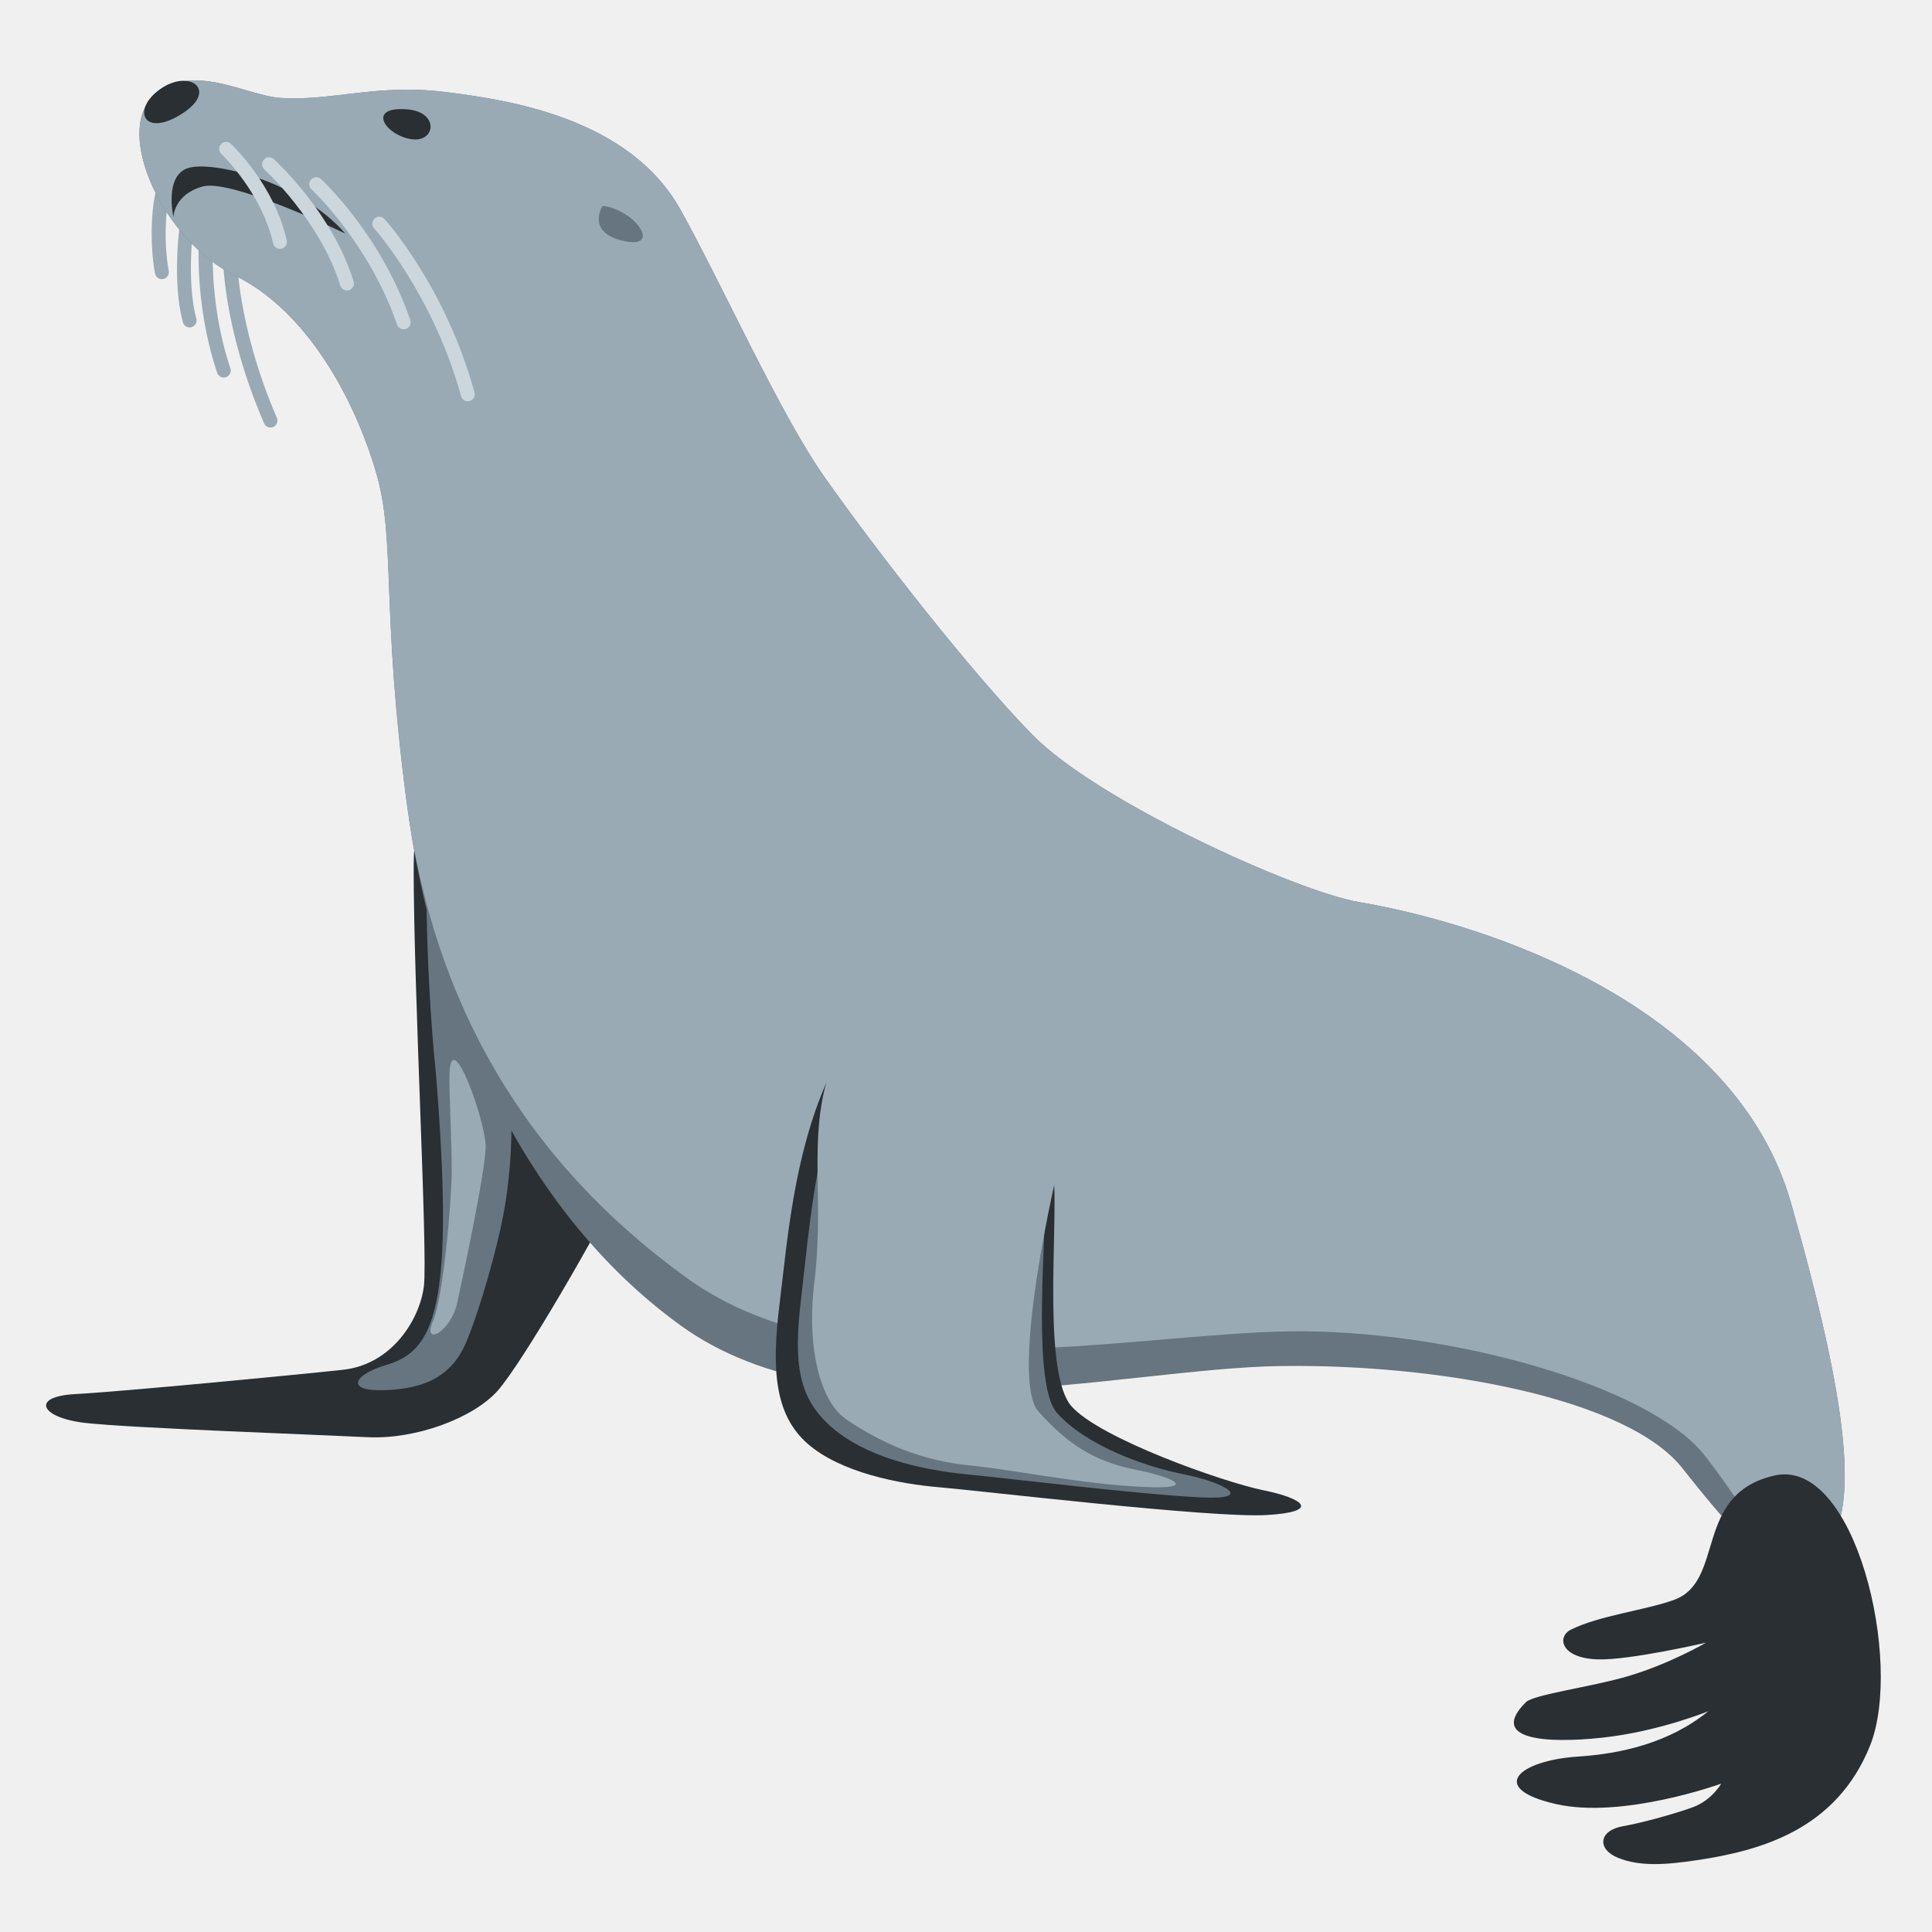
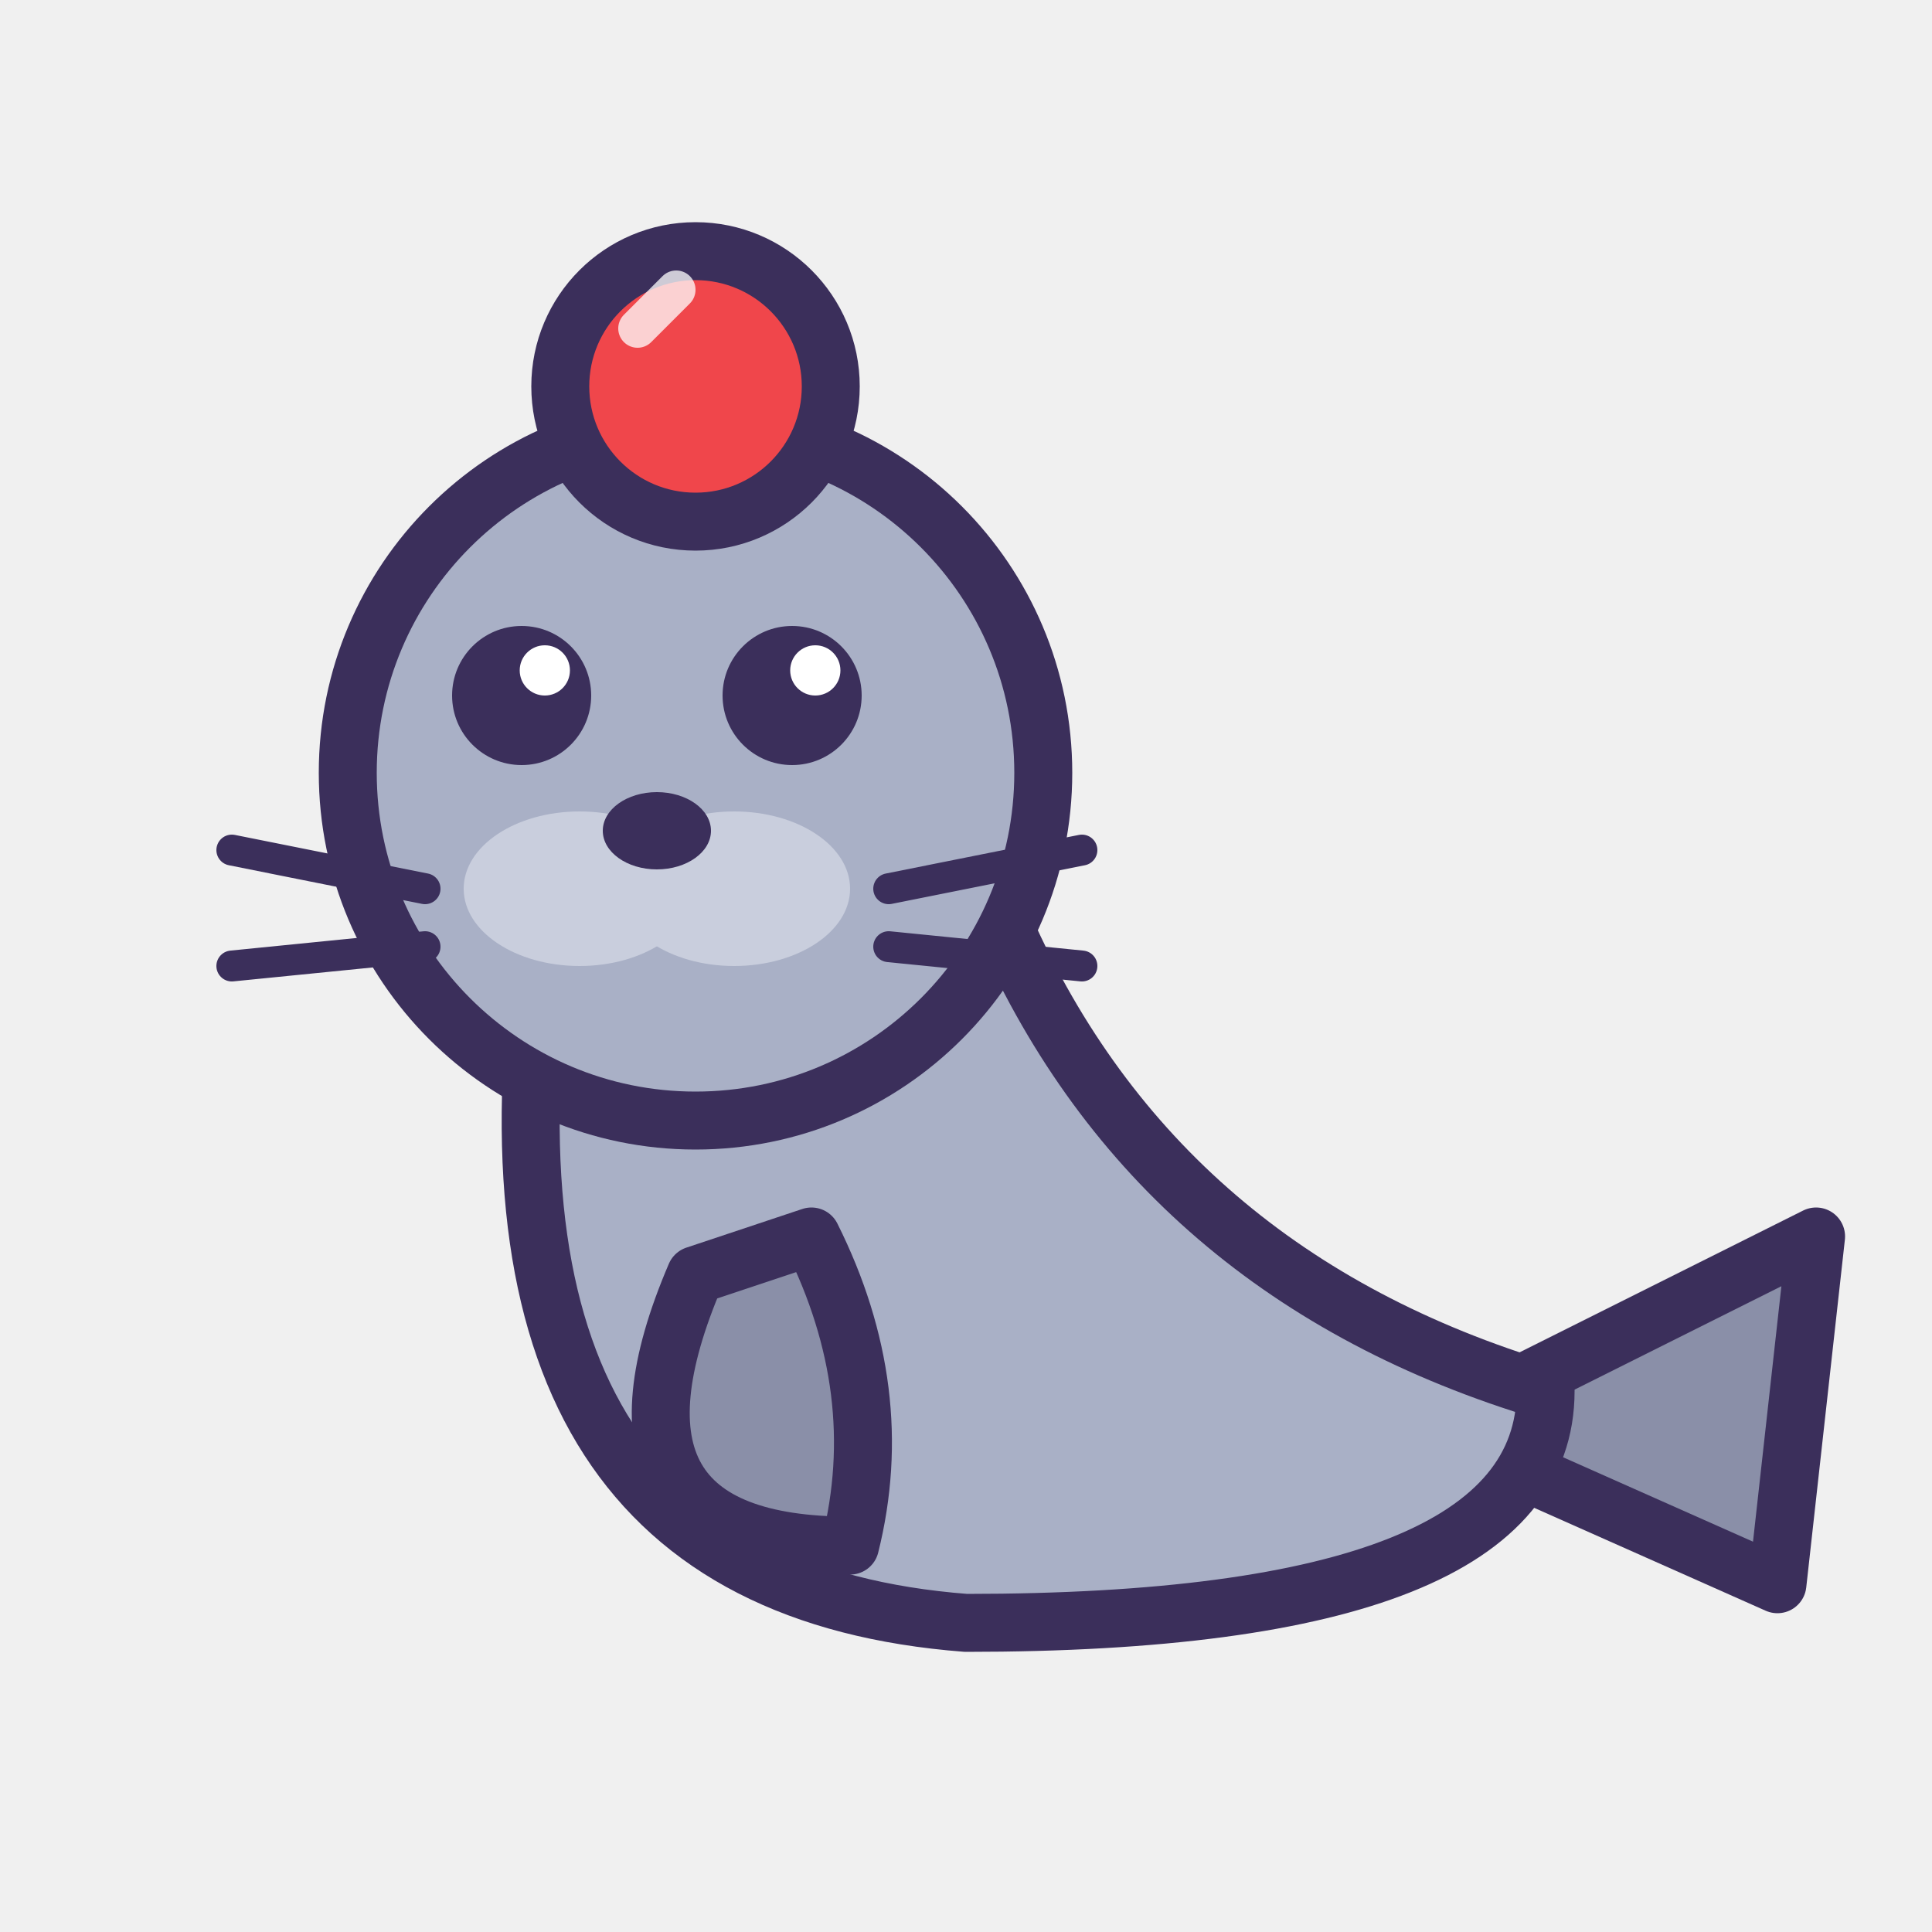
- <svg xmlns="http://www.w3.org/2000/svg" viewBox="0 0 36 36" preserveAspectRatio="xMidYMid meet">
-   <g fill="#99AAB5">
-     <path d="M3.016 5.201c-.062 0-.116-.043-.128-.105-.105-.555-.092-1.586.168-1.875.047-.053.129-.058.184-.01.053.048.058.13.01.184-.159.176-.216 1.072-.106 1.652.013.071-.033.139-.104.152-.008.002-.016.002-.024.002zm.517.9c-.057 0-.109-.038-.125-.096-.203-.74-.075-1.858-.008-2.097.019-.068.093-.107.16-.09.069.019.109.091.09.16-.069.246-.172 1.299.008 1.959.019.069-.022.141-.091.16-.011.003-.023.004-.034.004z" />
-     <path d="M4.17 7.035c-.054 0-.105-.035-.123-.089-.45-1.338-.336-2.578-.331-2.63.007-.07.066-.121.142-.116.071.007.124.07.117.142-.001.012-.113 1.238.318 2.521.023.068-.014.142-.082.165-.013.005-.027.007-.041.007zm.87.931c-.05 0-.098-.029-.12-.079-.779-1.808-.767-3.11-.766-3.164.001-.071.059-.128.13-.128h.002c.072.001.129.06.128.132 0 .013-.011 1.305.745 3.059.028.066-.002.142-.068.171-.017.006-.034.009-.051.009z" />
-   </g>
-   <path fill="#292F33" d="M7.708 16.15c-.002 2.273.264 7.198.191 7.812-.074.614-.588 1.462-1.51 1.562s-4.156.409-4.99.453-.651.443.198.538 4.364.221 5.254.265 1.967-.352 2.424-.868 1.872-2.953 2.367-3.985-.37-4.296-1.56-5.379-2.372-2.543-2.374-.398z" />
-   <path fill="#66757F" d="M8.11 19.867c-.153-1.414-.339-5.618.171-4.463s1.666 4.203 1.097 7.238c-.115.613-.422 1.719-.684 2.352-.262.633-.751.882-1.518.91s-.575-.294.012-.467.967-.54 1.052-2.122c.07-1.295-.13-3.448-.13-3.448z" />
-   <path fill="#99AAB5" d="M8.375 20.025c-.008.362.047 1.3.042 1.829s-.154 2.317-.353 2.773c-.199.457.334.213.458-.36.125-.573.516-2.418.528-2.885.012-.468-.654-2.323-.675-1.357z" />
-   <path fill="#66757F" d="M2.85 1.802c.708-.674 1.726-.02 2.38.023.939.062 1.79-.263 3.018-.116s3.479.487 4.434 2.202c.787 1.415 1.852 3.802 2.682 4.979 1.019 1.445 2.753 3.657 3.875 4.803 1.206 1.232 4.908 2.917 6.094 3.118 2.351.399 6.989 1.903 8.042 5.612s1.328 5.824.563 6.513c-.765.689-1.571-.297-2.595-1.585-1.025-1.288-4.498-1.939-7.478-1.897s-8.146 1.437-11.177-.752c-3.034-2.19-4.614-6.029-5.104-9.706s-.205-4.92-.574-6.185C6.6 7.406 5.704 5.782 4.375 5.133S2.131 2.486 2.85 1.802z" />
-   <path fill="#99AAB5" d="M2.85 1.802c.708-.674 1.726-.02 2.38.023.939.062 1.79-.263 3.018-.116s3.479.487 4.434 2.202c.787 1.415 1.852 3.802 2.682 4.979 1.019 1.445 2.753 3.657 3.875 4.803 1.206 1.232 4.908 2.917 6.094 3.118 2.351.399 6.989 1.903 8.042 5.612s1.328 5.824.563 6.513c-.765.689-1.158-.539-2.183-1.827-1.025-1.288-4.751-2.343-7.73-2.301s-8.188 1.199-11.22-.989c-3.034-2.19-4.73-5.144-5.22-8.821s-.205-4.92-.574-6.185c-.41-1.405-1.306-3.029-2.635-3.678S2.131 2.486 2.85 1.802z" />
-   <path fill="#292F33" d="M15.746 19.496c-.933 1.551-1.064 3.557-1.218 4.784s-.098 2.076.517 2.618 1.714.754 2.466.816c.752.063 5.063.575 6.082.517s.714-.306-.047-.461-3.053-.967-3.58-1.566-.27-3.185-.324-4.158-.696-3.519-1.228-4.163c-.532-.643-1.951.422-2.668 1.613z" />
-   <path fill="#66757F" d="M16.148 19.095c-.924 1.556-1.073 3.877-1.221 5.105-.147 1.228-.048 1.855.569 2.394s1.608.79 2.519.878c.751.073 3.179.372 4.367.43 1.02.05.436-.28-.326-.431-.762-.151-1.831-.548-2.361-1.144-.53-.595-.134-3.979-.193-4.952s-.473-3.228-1.008-3.869-1.636.394-2.346 1.589z" />
-   <path fill="#99AAB5" d="M15.817 19.193c-.924 1.556-.411 2.811-.643 4.7-.15 1.228.116 2.225.586 2.548.676.464 1.421.779 2.331.867.751.073 2.026.341 3.213.399 1.02.05.603-.174-.159-.325-.762-.151-1.264-.485-1.795-1.081s.263-4.248.528-5.185c.562-1.988-.677-3.392-1.212-4.034s-2.139.916-2.849 2.111z" />
-   <path fill="#292F33" d="M2.932 1.7c.567-.453 1.162-.032.464.416s-.936-.038-.464-.416zm.3 2.346s-.177-.773.274-.915c.451-.142 2.077.242 2.929 1.222 0 0-2.116-1.03-2.659-.878s-.544.571-.544.571z" />
-   <path fill="#66757F" d="M11.228 3.835c.614.074 1.113.812.397.656-.716-.155-.397-.656-.397-.656z" />
-   <path fill="#292F33" d="M7.584 2.037c.616.048.535.642.059.553-.475-.088-.812-.611-.059-.553zm25.477 25.458c1.51-.349 2.406 3.478 1.786 5.029-.63 1.575-2.047 1.961-3.222 2.137-.587.088-1.068.122-1.475-.043-.397-.161-.362-.509.09-.589.384-.067 1.006-.244 1.309-.356.35-.13.523-.437.523-.437s-1.84.665-3.083.379c-1.278-.293-.694-.811.417-.884.802-.053 1.698-.253 2.426-.845 0 0-.93.38-1.975.493-1.045.113-2.13.04-1.423-.662.144-.143 1.235-.286 1.906-.485.797-.238 1.448-.623 1.448-.623s-1.43.331-2.018.311c-.697-.023-.758-.423-.502-.552.531-.267 1.41-.367 1.929-.558.957-.352.348-1.965 1.864-2.315z" />
-   <path d="M5.216 4.637c-.06 0-.113-.041-.127-.102-.213-.949-.958-1.66-.965-1.667-.052-.049-.055-.131-.005-.183s.131-.055.183-.006c.033.031.81.771 1.041 1.8.016.07-.028.14-.099.155-.009.002-.018.003-.028.003zm1.249.775c-.056 0-.107-.036-.124-.091-.377-1.214-1.404-2.154-1.415-2.164-.053-.048-.057-.13-.009-.184.049-.053.131-.056.184-.009.044.041 1.09.997 1.488 2.279.021.068-.017.142-.085.163-.013.004-.026.006-.039.006zm1.057.724c-.054 0-.104-.034-.123-.087-.524-1.521-1.584-2.511-1.595-2.521-.053-.049-.055-.131-.007-.184.05-.053.131-.056.184-.008.045.042 1.118 1.042 1.665 2.627.023.068-.013.142-.081.166-.014.005-.028.007-.043.007zm1.194 1.34c-.057 0-.109-.038-.125-.095-.521-1.892-1.608-3.114-1.62-3.126-.048-.053-.044-.135.01-.184.053-.048.134-.044.184.01.045.05 1.138 1.276 1.677 3.231.019.069-.021.141-.091.16-.012.003-.023.004-.035.004z" fill="#CCD6DD" />
+ <svg xmlns="http://www.w3.org/2000/svg" viewBox="0 0 100 100" data-bare="1">
+   <path d="M74 74 L94 64 L92 82 Z" fill="#8A8FA8" stroke="#3B2F5B" stroke-width="3" stroke-linejoin="round" stroke-linecap="round" />
+   <path d="M28 50 Q24 82 50 84 Q80 84 80 72 Q60 66 52 48Z" fill="#A9B0C6" stroke="#3B2F5B" stroke-width="3" stroke-linejoin="round" stroke-linecap="round" />
+   <circle cx="36" cy="40" r="18" fill="#A9B0C6" stroke="#3B2F5B" stroke-width="3" stroke-linejoin="round" stroke-linecap="round" />
+   <path d="M36 66 Q30 80 44 80 Q46 72 42 64Z" fill="#8A8FA8" stroke="#3B2F5B" stroke-width="3" stroke-linejoin="round" stroke-linecap="round" />
+   <circle cx="27" cy="36" r="3.6" fill="#3B2F5B" />
+   <circle cx="28.2" cy="34.7" r="1.3" fill="#fff" />
+   <circle cx="41" cy="36" r="3.6" fill="#3B2F5B" />
+   <circle cx="42.2" cy="34.7" r="1.3" fill="#fff" />
+   <ellipse cx="30" cy="46" rx="6" ry="4" fill="#C9CEDD" />
+   <ellipse cx="38" cy="46" rx="6" ry="4" fill="#C9CEDD" />
+   <ellipse cx="34" cy="43" rx="2.8" ry="2" fill="#3B2F5B" />
+   <path d="M22 46 L12 44 M22 49 L12 50 M46 46 L56 44 M46 49 L56 50" fill="none" stroke="#3B2F5B" stroke-width="1.6" stroke-linecap="round" stroke-linejoin="round" />
+   <circle cx="36" cy="20" r="7" fill="#F0464B" stroke="#3B2F5B" stroke-width="3" stroke-linejoin="round" stroke-linecap="round" />
+   <path d="M33 17 L35 15" fill="none" stroke="#fff" stroke-width="2" stroke-linecap="round" stroke-linejoin="round" opacity=".75" />
</svg>
